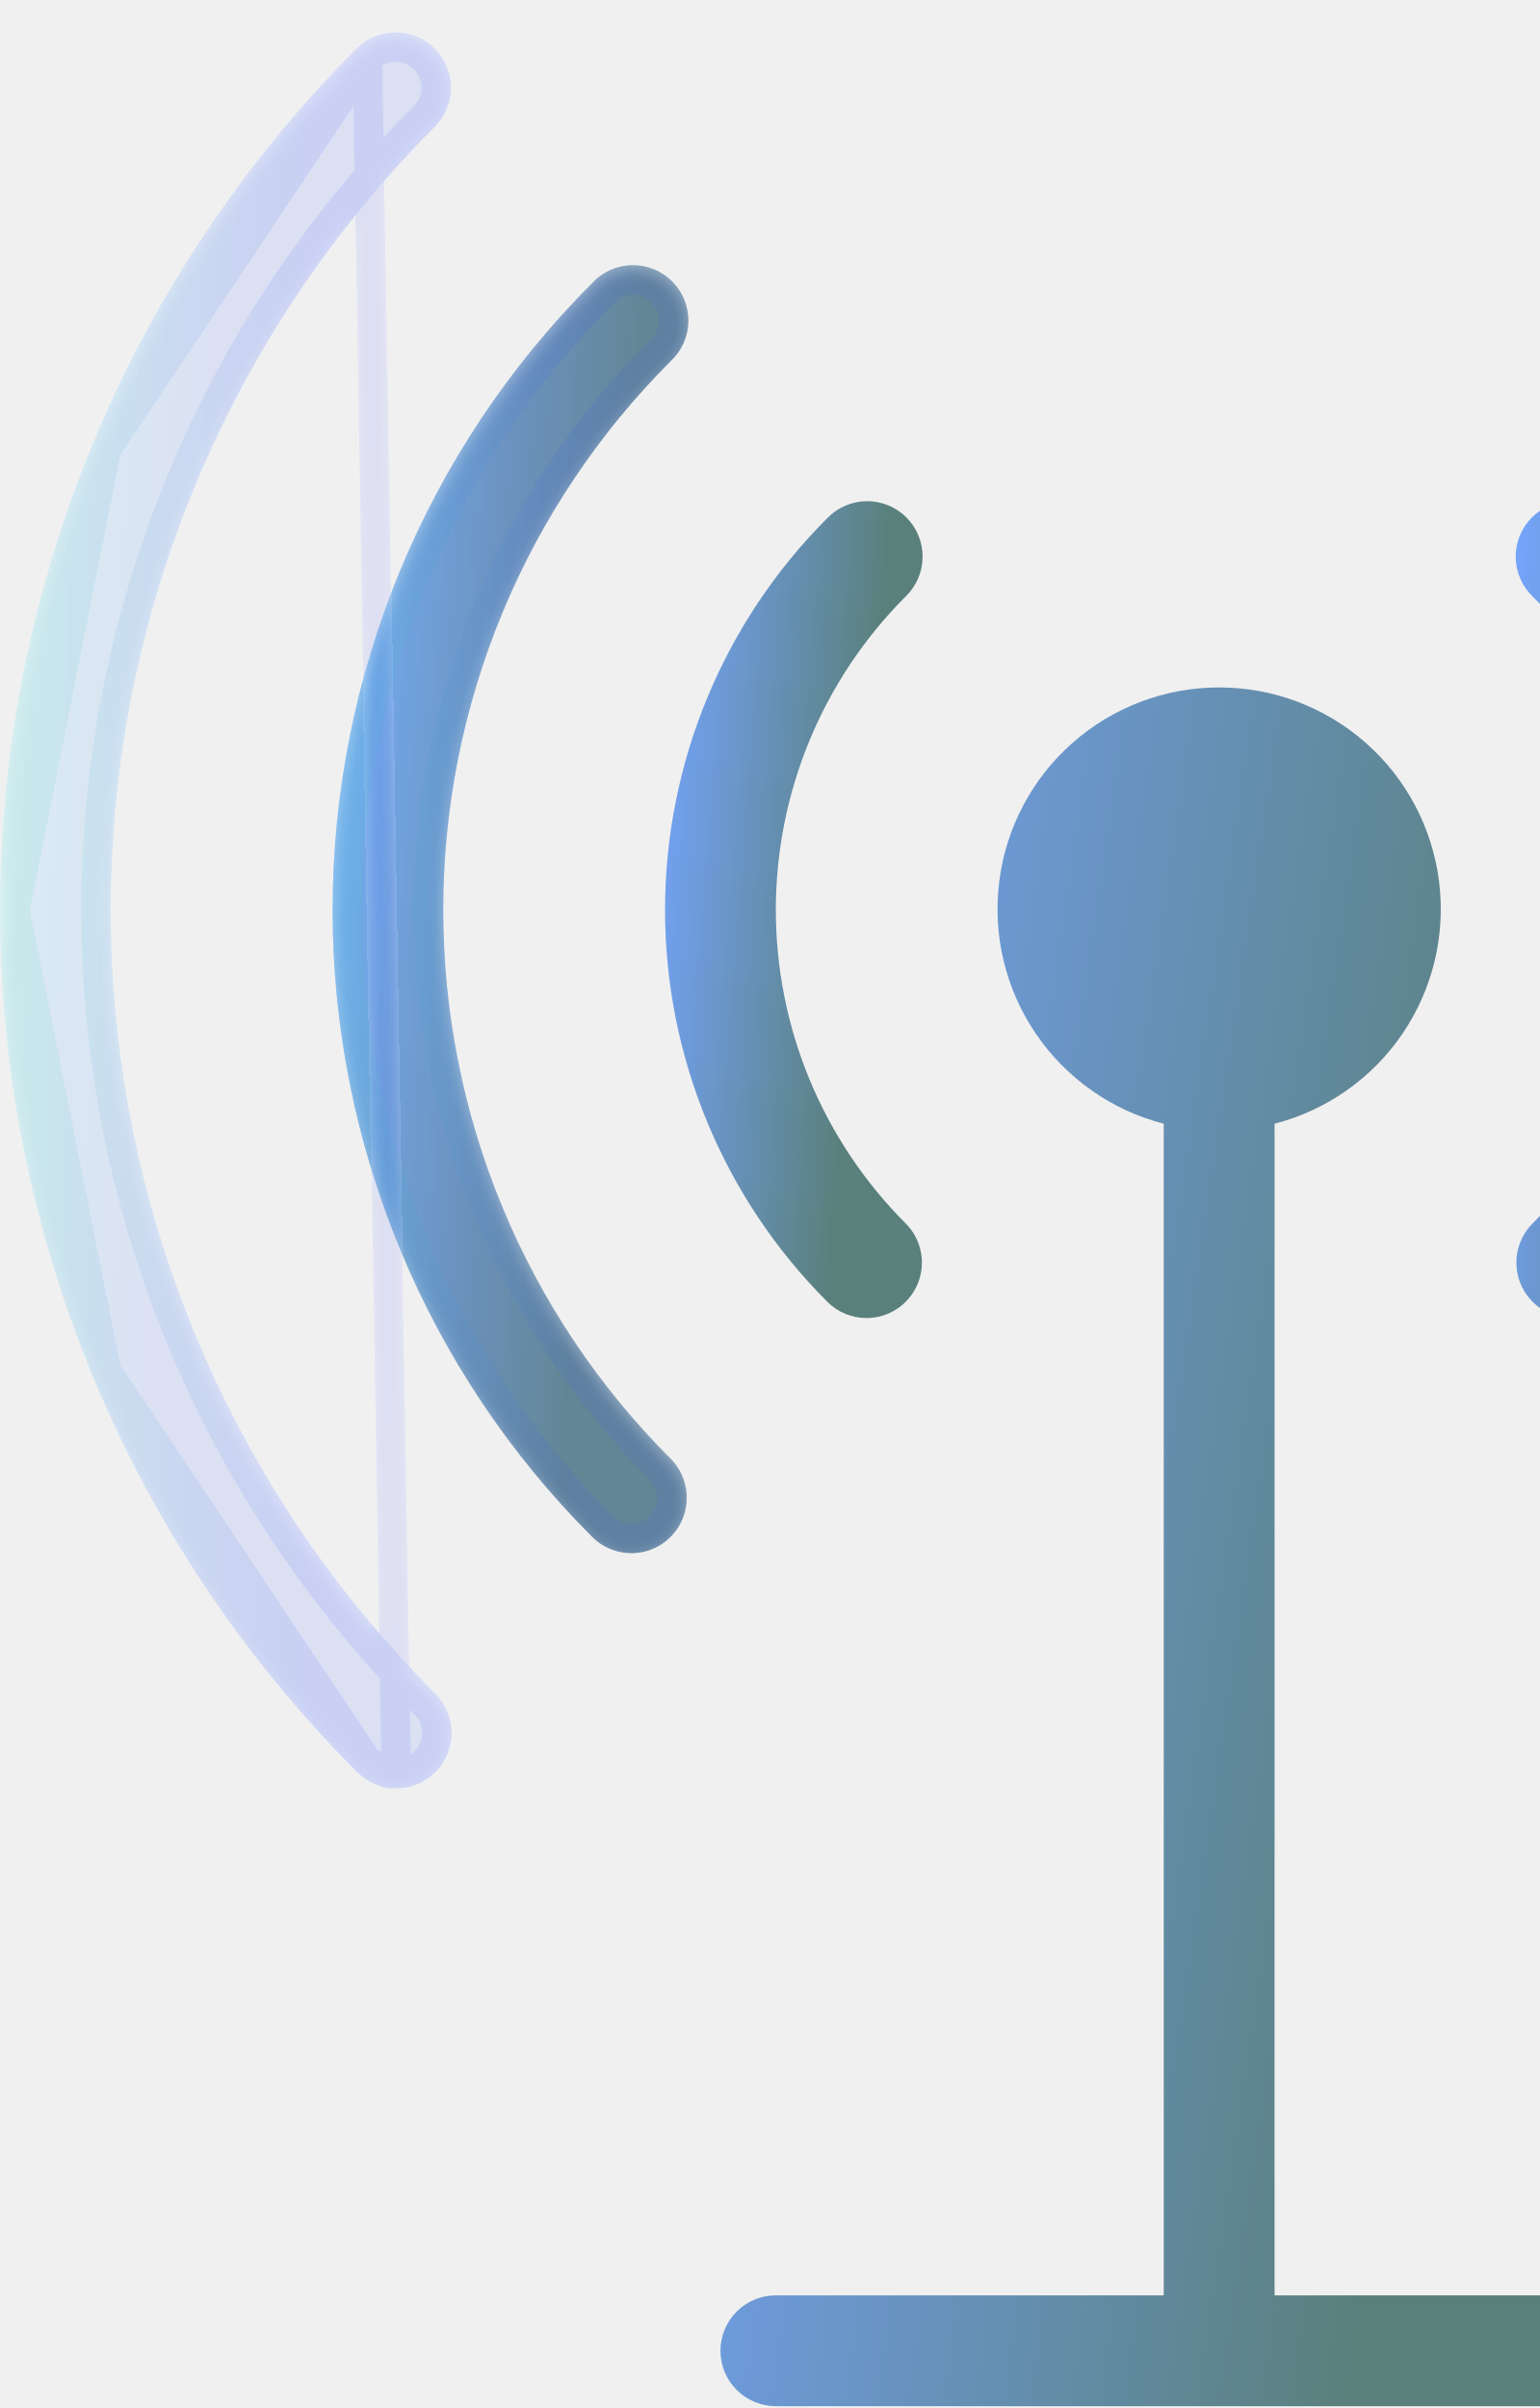
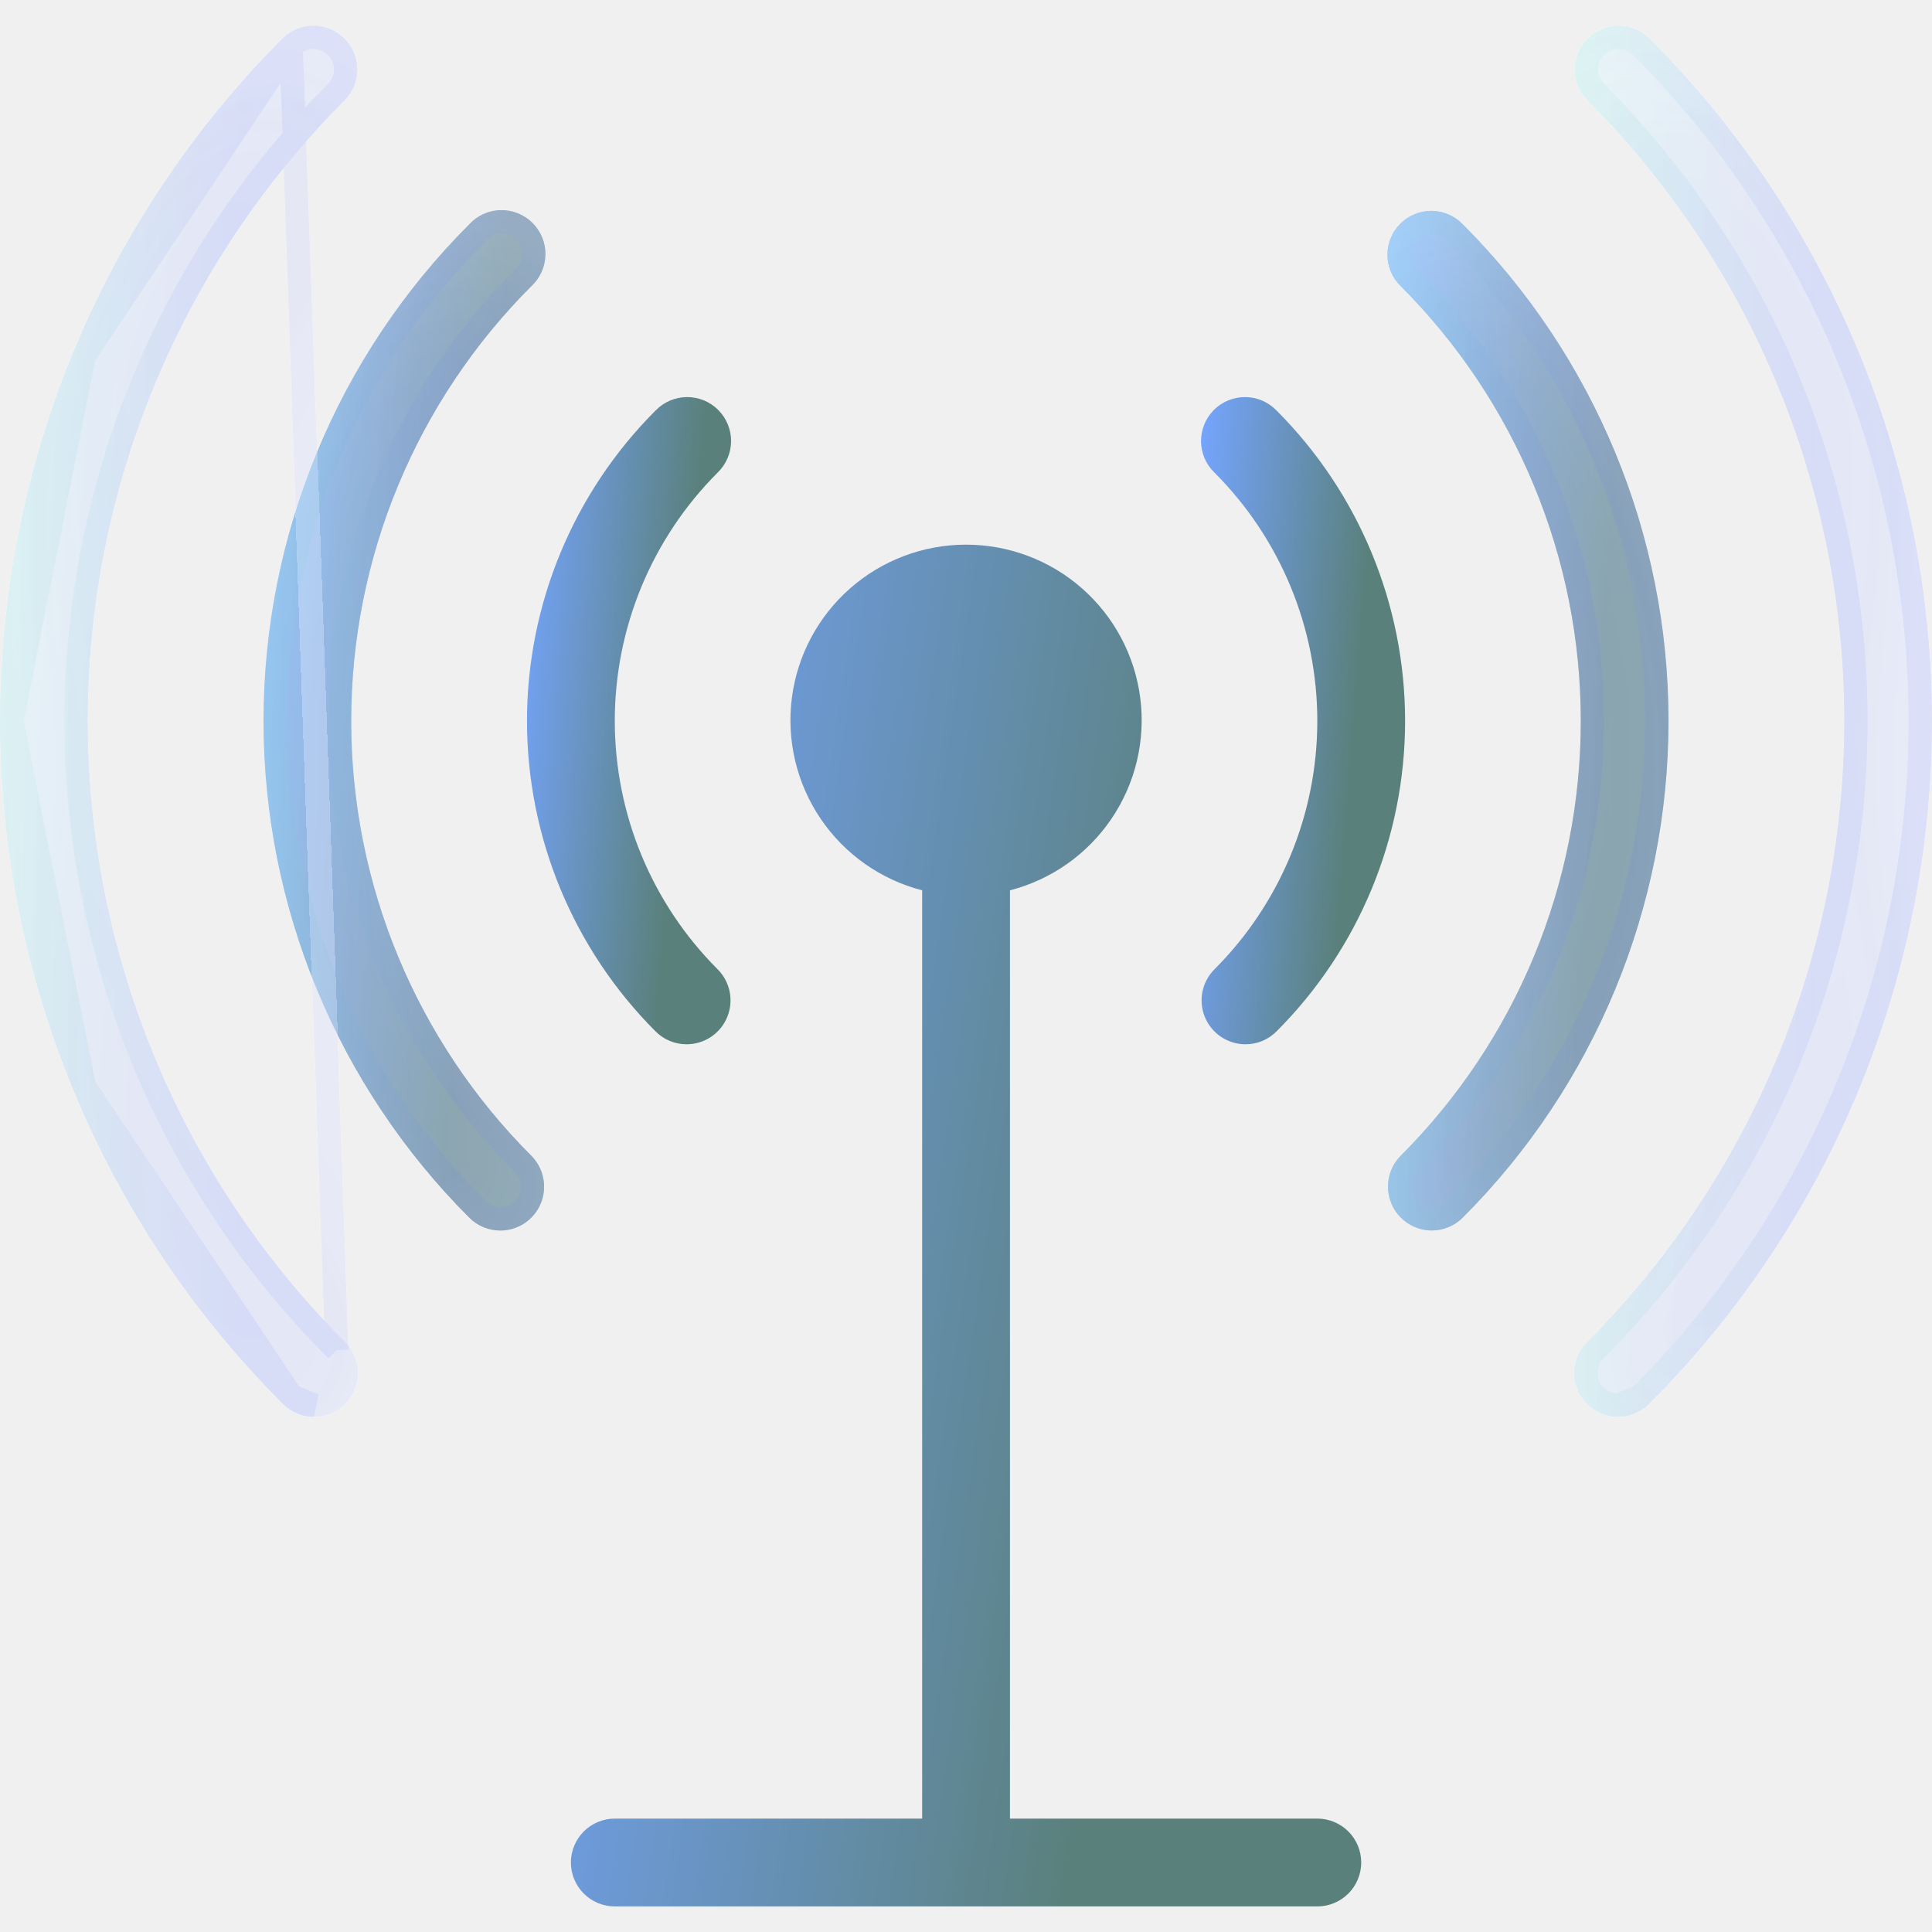
- <svg xmlns="http://www.w3.org/2000/svg" width="202" height="316" viewBox="0 0 202 316" fill="none">
-   <g clip-path="url(#clip0_109_372)">
-     <path d="M82.862 203.817C81.907 203.819 80.961 203.632 80.078 203.267C79.196 202.901 78.394 202.364 77.721 201.686C55.903 179.865 43.646 150.272 43.646 119.415C43.646 88.557 55.903 58.964 77.721 37.143C78.385 36.422 79.188 35.842 80.081 35.439C80.975 35.036 81.941 34.818 82.921 34.797C83.901 34.777 84.876 34.955 85.785 35.321C86.695 35.687 87.521 36.232 88.214 36.926C88.907 37.619 89.453 38.445 89.819 39.355C90.185 40.264 90.363 41.238 90.343 42.219C90.322 43.199 90.104 44.165 89.701 45.058C89.298 45.952 88.718 46.755 87.997 47.419C78.541 56.873 71.041 68.097 65.924 80.45C60.807 92.803 58.173 106.044 58.173 119.415C58.173 132.786 60.807 146.026 65.924 158.379C71.041 170.732 78.541 181.956 87.997 191.41C89.013 192.427 89.706 193.723 89.986 195.133C90.267 196.544 90.123 198.006 89.573 199.335C89.022 200.663 88.09 201.799 86.895 202.598C85.699 203.397 84.293 203.824 82.855 203.824L82.862 203.817Z" fill="url(#paint0_linear_109_372)" />
-     <g filter="url(#filter0_bi_109_372)">
-       <path d="M52.006 234.681C50.078 234.68 48.228 233.914 46.865 232.55C32.007 217.693 20.221 200.056 12.18 180.644C4.139 161.232 0 140.426 0 119.415C0 98.404 4.139 77.598 12.18 58.186C20.221 38.774 32.007 21.137 46.865 6.28C48.236 4.955 50.073 4.222 51.98 4.239C53.887 4.255 55.711 5.02 57.059 6.368C58.408 7.717 59.172 9.541 59.189 11.447C59.206 13.354 58.473 15.191 57.148 16.563C43.64 30.069 32.925 46.104 25.615 63.751C18.304 81.399 14.541 100.313 14.541 119.415C14.541 138.517 18.304 157.431 25.615 175.079C32.925 192.726 43.64 208.761 57.148 222.267C58.165 223.284 58.857 224.58 59.138 225.99C59.418 227.401 59.274 228.863 58.724 230.191C58.173 231.52 57.242 232.656 56.046 233.455C54.85 234.254 53.444 234.681 52.006 234.681Z" fill="url(#paint1_linear_109_372)" fill-opacity="0.2" />
-       <path d="M48.235 231.18L48.235 231.18C49.235 232.181 50.592 232.743 52.006 232.743L48.235 231.18ZM48.235 231.18C33.557 216.503 21.914 199.079 13.97 179.902M48.235 231.18L13.97 179.902M13.97 179.902C6.026 160.726 1.938 140.172 1.938 119.415M13.97 179.902L1.938 119.415M1.938 119.415C1.938 98.658 6.026 78.104 13.97 58.928M1.938 119.415L13.97 58.928M13.97 58.928C21.911 39.757 33.55 22.337 48.222 7.663M13.97 58.928L48.222 7.663M48.222 7.663C49.227 6.698 50.57 6.164 51.963 6.176C53.362 6.188 54.7 6.749 55.689 7.738C56.678 8.728 57.239 10.066 57.252 11.464C57.264 12.858 56.73 14.201 55.765 15.206C42.083 28.889 31.23 45.133 23.825 63.01C16.417 80.892 12.604 100.059 12.604 119.415C12.604 138.771 16.417 157.938 23.825 175.82C31.232 193.703 42.09 209.951 55.778 223.637C56.523 224.383 57.031 225.333 57.237 226.368C57.443 227.403 57.337 228.475 56.934 229.45C56.53 230.425 55.846 231.258 54.969 231.844C54.092 232.43 53.062 232.743 52.007 232.743L48.222 7.663Z" stroke="url(#paint2_linear_109_372)" stroke-opacity="0.1" stroke-width="3.875" />
+ <svg xmlns="http://www.w3.org/2000/svg" width="320" height="320" viewBox="0 0 320 320" fill="none">
+   <g clip-path="url(#clip0_263_314)">
+     <path d="M237.138 203.814C235.702 203.811 234.299 203.383 233.106 202.583C231.913 201.784 230.983 200.649 230.434 199.323C229.885 197.996 229.741 196.536 230.02 195.127C230.3 193.719 230.99 192.424 232.003 191.407C241.459 181.953 248.959 170.729 254.076 158.376C259.193 146.023 261.827 132.783 261.827 119.412C261.827 106.041 259.193 92.801 254.076 80.448C248.959 68.094 241.459 56.87 232.003 47.416C231.309 46.745 230.755 45.943 230.374 45.056C229.992 44.168 229.792 43.214 229.783 42.248C229.775 41.283 229.959 40.325 230.325 39.431C230.69 38.538 231.23 37.726 231.913 37.043C232.596 36.36 233.408 35.82 234.302 35.454C235.195 35.089 236.153 34.905 237.119 34.913C238.084 34.922 239.039 35.122 239.926 35.503C240.813 35.884 241.616 36.438 242.286 37.133C264.104 58.954 276.361 88.547 276.361 119.404C276.361 150.262 264.104 179.855 242.286 201.676C241.613 202.356 240.811 202.895 239.927 203.262C239.043 203.629 238.095 203.817 237.138 203.814Z" fill="url(#paint0_linear_263_314)" />
+     <path d="M82.863 203.817C81.908 203.819 80.961 203.632 80.079 203.266C79.196 202.901 78.395 202.363 77.721 201.686C55.904 179.865 43.647 150.272 43.647 119.414C43.647 88.557 55.904 58.964 77.721 37.143C78.385 36.422 79.188 35.842 80.082 35.439C80.976 35.036 81.942 34.817 82.922 34.797C83.902 34.777 84.876 34.955 85.786 35.321C86.695 35.686 87.521 36.232 88.215 36.925C88.908 37.619 89.454 38.445 89.82 39.355C90.185 40.264 90.363 41.238 90.343 42.218C90.323 43.199 90.105 44.164 89.701 45.058C89.298 45.952 88.719 46.755 87.997 47.419C78.542 56.873 71.042 68.097 65.924 80.45C60.807 92.803 58.173 106.043 58.173 119.414C58.173 132.785 60.807 146.025 65.924 158.379C71.042 170.732 78.542 181.956 87.997 191.41C89.014 192.427 89.706 193.723 89.987 195.133C90.267 196.544 90.123 198.006 89.573 199.334C89.023 200.663 88.091 201.799 86.895 202.598C85.7 203.397 84.294 203.824 82.856 203.824L82.863 203.817Z" fill="url(#paint1_linear_263_314)" />
+     <g filter="url(#filter0_bi_263_314)">
+       <path d="M267.993 234.681C266.555 234.68 265.15 234.254 263.954 233.455C262.758 232.656 261.826 231.52 261.276 230.191C260.726 228.863 260.582 227.401 260.862 225.99C261.143 224.58 261.835 223.284 262.852 222.267C276.36 208.761 287.075 192.726 294.385 175.079C301.696 157.431 305.458 138.517 305.458 119.415C305.458 100.313 301.696 81.398 294.385 63.751C287.075 46.103 276.36 30.069 262.852 16.563C261.527 15.191 260.794 13.354 260.811 11.447C260.827 9.541 261.592 7.717 262.94 6.368C264.289 5.02 266.113 4.255 268.02 4.239C269.926 4.222 271.763 4.955 273.135 6.28C287.993 21.136 299.779 38.774 307.82 58.186C315.861 77.598 320 98.403 320 119.415C320 140.426 315.861 161.232 307.82 180.644C299.779 200.055 287.993 217.693 273.135 232.55C271.771 233.914 269.922 234.68 267.993 234.681Z" fill="url(#paint2_linear_263_314)" fill-opacity="0.2" />
+       <path d="M271.765 231.18L271.765 231.18C286.443 216.503 298.086 199.079 306.03 179.902C313.974 160.725 318.062 140.172 318.062 119.415C318.062 98.658 313.974 78.104 306.03 58.928C298.089 39.756 286.45 22.337 271.778 7.663C270.773 6.698 269.43 6.164 268.036 6.176C266.638 6.188 265.3 6.749 264.311 7.738C263.321 8.727 262.76 10.066 262.748 11.464C262.736 12.858 263.27 14.201 264.235 15.206C277.916 28.889 288.77 45.133 296.175 63.01C303.583 80.892 307.396 100.059 307.396 119.415C307.396 138.771 303.583 157.938 296.175 175.82C288.767 193.703 277.91 209.951 264.222 223.637C263.476 224.383 262.968 225.333 262.763 226.368C262.557 227.403 262.663 228.475 263.066 229.45C263.47 230.424 264.153 231.258 265.031 231.844C265.907 232.43 266.938 232.743 267.993 232.743L271.765 231.18ZM271.765 231.18C270.765 232.18 269.408 232.743 267.994 232.743L271.765 231.18Z" stroke="url(#paint3_linear_263_314)" stroke-opacity="0.1" stroke-width="3.875" />
    </g>
-     <g filter="url(#filter1_bi_109_372)">
-       <path d="M82.865 203.817C81.909 203.819 80.963 203.632 80.08 203.267C79.198 202.901 78.397 202.364 77.723 201.686C55.905 179.865 43.648 150.272 43.648 119.415C43.648 88.557 55.905 58.964 77.723 37.143C78.387 36.422 79.19 35.842 80.084 35.439C80.977 35.036 81.943 34.818 82.923 34.797C83.903 34.777 84.878 34.955 85.787 35.321C86.697 35.687 87.523 36.232 88.216 36.926C88.909 37.619 89.455 38.445 89.821 39.355C90.187 40.264 90.365 41.238 90.345 42.219C90.324 43.199 90.106 44.165 89.703 45.058C89.3 45.952 88.72 46.755 87.999 47.419C78.544 56.873 71.043 68.097 65.926 80.45C60.809 92.803 58.175 106.044 58.175 119.415C58.175 132.786 60.809 146.026 65.926 158.379C71.043 170.732 78.544 181.956 87.999 191.41C89.016 192.427 89.708 193.723 89.989 195.133C90.269 196.544 90.125 198.006 89.575 199.335C89.024 200.663 88.093 201.799 86.897 202.598C85.701 203.397 84.296 203.824 82.857 203.824L82.865 203.817Z" fill="url(#paint3_linear_109_372)" fill-opacity="0.2" />
-       <path d="M85.82 200.987C85.024 201.519 84.101 201.826 83.149 201.879L82.859 201.879C82.16 201.881 81.468 201.744 80.822 201.477C80.176 201.209 79.59 200.816 79.097 200.32L79.093 200.316C57.639 178.859 45.586 149.758 45.586 119.415C45.586 89.071 57.639 59.97 79.093 38.513L79.122 38.485L79.149 38.455C79.636 37.926 80.225 37.501 80.88 37.205C81.536 36.909 82.245 36.749 82.963 36.734C83.683 36.719 84.397 36.85 85.064 37.118C85.732 37.387 86.338 37.787 86.846 38.296C87.355 38.804 87.755 39.41 88.024 40.078C88.292 40.745 88.423 41.459 88.408 42.178C88.393 42.898 88.233 43.606 87.937 44.262C87.641 44.917 87.216 45.506 86.687 45.993L86.657 46.02L86.629 46.049C76.994 55.683 69.351 67.121 64.136 79.709C58.922 92.297 56.238 105.789 56.238 119.415C56.238 133.04 58.922 146.532 64.136 159.12C69.351 171.708 76.994 183.146 86.629 192.78C87.374 193.526 87.882 194.477 88.088 195.511C88.294 196.546 88.188 197.619 87.785 198.593C87.381 199.568 86.697 200.401 85.82 200.987Z" stroke="url(#paint4_linear_109_372)" stroke-opacity="0.1" stroke-width="3.875" />
+     <g filter="url(#filter1_bi_263_314)">
+       <path d="M52.006 234.681C50.078 234.68 48.228 233.914 46.865 232.55C32.007 217.693 20.221 200.055 12.18 180.644C4.139 161.232 0 140.426 0 119.415C0 98.403 4.139 77.598 12.18 58.186C20.221 38.774 32.007 21.136 46.865 6.28C48.236 4.955 50.073 4.222 51.98 4.239C53.887 4.255 55.711 5.02 57.059 6.368C58.408 7.717 59.172 9.541 59.189 11.447C59.206 13.354 58.473 15.191 57.148 16.563C43.64 30.069 32.925 46.103 25.615 63.751C18.304 81.398 14.541 100.313 14.541 119.415C14.541 138.517 18.304 157.431 25.615 175.079C32.925 192.726 43.64 208.761 57.148 222.267C58.165 223.284 58.857 224.58 59.138 225.99C59.418 227.401 59.274 228.863 58.724 230.191C58.173 231.52 57.242 232.656 56.046 233.455C54.85 234.254 53.444 234.68 52.006 234.681Z" fill="url(#paint4_linear_263_314)" fill-opacity="0.2" />
+       <path d="M48.235 231.18L48.235 231.18C49.235 232.18 50.592 232.743 52.006 232.743L48.235 231.18ZM48.235 231.18C33.557 216.503 21.914 199.079 13.97 179.902M48.235 231.18L13.97 179.902M13.97 179.902C6.026 160.725 1.938 140.172 1.938 119.415M13.97 179.902L1.938 119.415M1.938 119.415C1.938 98.658 6.026 78.104 13.97 58.928M1.938 119.415L13.97 58.928M13.97 58.928C21.911 39.756 33.55 22.337 48.222 7.663M13.97 58.928L48.222 7.663M48.222 7.663C49.227 6.698 50.57 6.164 51.963 6.176C53.362 6.188 54.7 6.749 55.689 7.738C56.678 8.727 57.239 10.066 57.252 11.464C57.264 12.858 56.73 14.201 55.765 15.206C42.083 28.889 31.23 45.133 23.825 63.01C16.417 80.892 12.604 100.059 12.604 119.415C12.604 138.771 16.417 157.938 23.825 175.82C31.232 193.703 42.09 209.951 55.778 223.637M48.222 7.663L55.778 223.637M55.778 223.637C55.778 223.637 55.778 223.637 55.778 223.637C55.778 223.637 55.778 223.637 55.778 223.637Z" stroke="url(#paint5_linear_263_314)" stroke-opacity="0.1" stroke-width="3.875" />
    </g>
-     <path d="M218.183 301.217H167.277V147.466C174.132 145.696 180.107 141.486 184.081 135.626C188.054 129.767 189.754 122.659 188.862 115.635C187.97 108.611 184.547 102.154 179.235 97.474C173.922 92.793 167.085 90.211 160.005 90.211C152.925 90.211 146.088 92.793 140.775 97.474C135.463 102.154 132.04 108.611 131.148 115.635C130.255 122.659 131.956 129.767 135.929 135.626C139.903 141.486 145.877 145.696 152.733 147.466V301.217H101.826C99.898 301.217 98.048 301.983 96.684 303.347C95.32 304.711 94.554 306.56 94.554 308.489C94.554 310.418 95.32 312.268 96.684 313.631C98.048 314.995 99.898 315.761 101.826 315.761H218.183C220.112 315.761 221.962 314.995 223.326 313.631C224.689 312.268 225.456 310.418 225.456 308.489C225.456 306.56 224.689 304.711 223.326 303.347C221.962 301.983 220.112 301.217 218.183 301.217Z" fill="url(#paint5_linear_109_372)" />
-     <path d="M113.723 172.965C112.768 172.967 111.821 172.781 110.939 172.415C110.056 172.049 109.255 171.512 108.582 170.834C94.944 157.196 87.282 138.699 87.282 119.412C87.282 100.125 94.944 81.627 108.582 67.989C109.252 67.295 110.055 66.741 110.942 66.36C111.829 65.978 112.784 65.778 113.749 65.769C114.715 65.761 115.672 65.945 116.566 66.311C117.46 66.676 118.272 67.216 118.955 67.899C119.638 68.582 120.178 69.394 120.543 70.288C120.909 71.181 121.093 72.139 121.084 73.105C121.076 74.07 120.875 75.025 120.494 75.912C120.113 76.799 119.559 77.602 118.865 78.272C113.462 83.675 109.176 90.088 106.252 97.147C103.328 104.206 101.823 111.771 101.823 119.412C101.823 127.052 103.328 134.618 106.252 141.676C109.176 148.735 113.462 155.149 118.865 160.551C119.881 161.568 120.574 162.864 120.854 164.274C121.135 165.685 120.991 167.147 120.44 168.475C119.89 169.804 118.958 170.94 117.763 171.739C116.567 172.538 115.161 172.965 113.723 172.965Z" fill="url(#paint6_linear_109_372)" />
-     <path d="M206.285 172.965C204.846 172.965 203.441 172.538 202.245 171.739C201.049 170.94 200.118 169.804 199.567 168.475C199.017 167.147 198.873 165.685 199.153 164.274C199.434 162.864 200.126 161.568 201.143 160.551C206.546 155.149 210.831 148.735 213.755 141.676C216.679 134.618 218.184 127.052 218.184 119.412C218.184 111.771 216.679 104.206 213.755 97.147C210.831 90.088 206.546 83.675 201.143 78.272C200.448 77.602 199.894 76.799 199.513 75.912C199.132 75.025 198.932 74.07 198.923 73.105C198.915 72.139 199.099 71.181 199.464 70.288C199.83 69.394 200.37 68.582 201.053 67.899C201.736 67.216 202.548 66.676 203.441 66.311C204.335 65.945 205.293 65.761 206.258 65.769C207.224 65.778 208.178 65.978 209.065 66.36C209.953 66.741 210.755 67.295 211.426 67.989C225.064 81.627 232.726 100.125 232.726 119.412C232.726 138.699 225.064 157.196 211.426 170.834C210.753 171.512 209.951 172.049 209.069 172.415C208.186 172.781 207.24 172.967 206.285 172.965Z" fill="url(#paint7_linear_109_372)" />
+     <g filter="url(#filter2_bi_263_314)">
+       <path d="M237.13 203.818C235.694 203.815 234.291 203.386 233.098 202.587C231.905 201.788 230.975 200.653 230.426 199.326C229.877 197.999 229.733 196.54 230.012 195.131C230.292 193.723 230.982 192.428 231.996 191.411C241.451 181.957 248.951 170.733 254.068 158.38C259.186 146.027 261.819 132.786 261.819 119.415C261.819 106.044 259.186 92.804 254.068 80.451C248.951 68.098 241.451 56.874 231.996 47.42C231.301 46.749 230.747 45.946 230.366 45.059C229.985 44.172 229.784 43.218 229.776 42.252C229.767 41.286 229.951 40.329 230.317 39.435C230.683 38.541 231.223 37.729 231.905 37.047C232.588 36.364 233.4 35.824 234.294 35.458C235.188 35.092 236.145 34.908 237.111 34.917C238.076 34.925 239.031 35.126 239.918 35.507C240.805 35.888 241.608 36.442 242.279 37.137C264.097 58.957 276.354 88.551 276.354 119.408C276.354 150.265 264.097 179.859 242.279 201.68C241.605 202.359 240.803 202.899 239.919 203.266C239.035 203.633 238.087 203.82 237.13 203.818Z" fill="url(#paint6_linear_263_314)" fill-opacity="0.2" />
+       <path d="M237.135 201.88H237.134C236.081 201.878 235.052 201.564 234.176 200.977C233.301 200.391 232.619 199.559 232.216 198.585C231.814 197.612 231.708 196.541 231.913 195.508C232.118 194.475 232.623 193.527 233.366 192.781C243.001 183.147 250.644 171.709 255.858 159.121C261.073 146.533 263.757 133.041 263.757 119.415C263.757 105.79 261.073 92.298 255.858 79.71C250.644 67.121 243.001 55.684 233.365 46.05L233.354 46.038L233.342 46.026C232.832 45.534 232.426 44.945 232.146 44.294C231.866 43.644 231.719 42.944 231.713 42.235C231.707 41.527 231.842 40.824 232.11 40.169C232.378 39.513 232.775 38.917 233.275 38.416C233.776 37.916 234.372 37.52 235.028 37.251C235.683 36.983 236.386 36.848 237.094 36.854C237.802 36.86 238.502 37.008 239.153 37.287C239.804 37.567 240.393 37.973 240.885 38.483L240.897 38.495L240.908 38.507C262.363 59.964 274.416 89.065 274.416 119.408C274.416 149.752 262.363 178.852 240.908 200.31L240.902 200.316C240.409 200.813 239.823 201.208 239.176 201.476C238.529 201.745 237.835 201.882 237.135 201.88Z" stroke="url(#paint7_linear_263_314)" stroke-opacity="0.1" stroke-width="3.875" />
+     </g>
+     <g filter="url(#filter3_bi_263_314)">
+       <path d="M82.871 203.817C81.915 203.819 80.969 203.632 80.087 203.266C79.204 202.901 78.403 202.363 77.729 201.686C55.911 179.865 43.654 150.272 43.654 119.414C43.654 88.557 55.911 58.964 77.729 37.143C78.393 36.422 79.196 35.842 80.09 35.439C80.983 35.036 81.949 34.817 82.93 34.797C83.91 34.777 84.884 34.955 85.793 35.321C86.703 35.686 87.529 36.232 88.222 36.925C88.916 37.619 89.462 38.445 89.827 39.355C90.193 40.264 90.371 41.238 90.351 42.218C90.331 43.199 90.112 44.164 89.709 45.058C89.306 45.952 88.726 46.755 88.005 47.419C78.55 56.873 71.049 68.097 65.932 80.45C60.815 92.803 58.181 106.043 58.181 119.414C58.181 132.785 60.815 146.025 65.932 158.379C71.049 170.732 78.55 181.956 88.005 191.41C89.022 192.427 89.714 193.723 89.995 195.133C90.275 196.544 90.131 198.006 89.581 199.334C89.031 200.663 88.099 201.799 86.903 202.598C85.707 203.397 84.302 203.824 82.864 203.824L82.871 203.817Z" fill="url(#paint8_linear_263_314)" fill-opacity="0.2" />
+       <path d="M85.826 200.987C85.03 201.519 84.107 201.826 83.155 201.878L82.865 201.879C82.166 201.881 81.474 201.744 80.828 201.477C80.183 201.209 79.596 200.816 79.103 200.32L79.099 200.316C57.645 178.859 45.592 149.758 45.592 119.414C45.592 89.071 57.645 59.97 79.099 38.513L79.128 38.484L79.155 38.455C79.642 37.926 80.231 37.501 80.886 37.205C81.542 36.909 82.251 36.749 82.97 36.734C83.689 36.719 84.403 36.85 85.07 37.118C85.738 37.386 86.344 37.787 86.852 38.295C87.361 38.804 87.761 39.41 88.03 40.077C88.298 40.745 88.429 41.459 88.414 42.178C88.399 42.897 88.239 43.606 87.943 44.261C87.647 44.917 87.222 45.506 86.693 45.993L86.663 46.02L86.635 46.048C77 55.683 69.357 67.12 64.142 79.709C58.928 92.297 56.244 105.789 56.244 119.414C56.244 133.04 58.928 146.532 64.142 159.12C69.357 171.708 77 183.146 86.635 192.78C87.381 193.526 87.888 194.476 88.094 195.511C88.3 196.546 88.194 197.618 87.791 198.593C87.387 199.568 86.703 200.401 85.826 200.987Z" stroke="url(#paint9_linear_263_314)" stroke-opacity="0.1" stroke-width="3.875" />
+     </g>
+     <path d="M218.188 301.217H167.282V147.466C174.137 145.696 180.112 141.486 184.085 135.626C188.059 129.766 189.759 122.658 188.867 115.635C187.975 108.611 184.552 102.154 179.239 97.474C173.927 92.793 167.09 90.211 160.01 90.211C152.93 90.211 146.093 92.793 140.78 97.474C135.468 102.154 132.045 108.611 131.152 115.635C130.26 122.658 131.96 129.766 135.934 135.626C139.908 141.486 145.882 145.696 152.737 147.466V301.217H101.831C99.903 301.217 98.053 301.983 96.689 303.347C95.325 304.71 94.559 306.56 94.559 308.489C94.559 310.418 95.325 312.267 96.689 313.631C98.053 314.995 99.903 315.761 101.831 315.761H218.188C220.117 315.761 221.967 314.995 223.33 313.631C224.694 312.267 225.46 310.418 225.46 308.489C225.46 306.56 224.694 304.71 223.33 303.347C221.967 301.983 220.117 301.217 218.188 301.217Z" fill="url(#paint10_linear_263_314)" />
+     <path d="M113.727 172.965C112.772 172.967 111.826 172.78 110.943 172.415C110.06 172.049 109.259 171.512 108.586 170.834C94.948 157.196 87.286 138.699 87.286 119.412C87.286 100.125 94.948 81.627 108.586 67.989C109.257 67.295 110.059 66.741 110.946 66.359C111.834 65.978 112.788 65.778 113.753 65.769C114.719 65.761 115.677 65.945 116.57 66.311C117.464 66.676 118.276 67.216 118.959 67.899C119.642 68.582 120.182 69.394 120.547 70.288C120.913 71.181 121.097 72.139 121.089 73.105C121.08 74.07 120.88 75.024 120.498 75.912C120.117 76.799 119.563 77.601 118.869 78.272C113.466 83.675 109.18 90.088 106.256 97.147C103.333 104.206 101.828 111.771 101.828 119.412C101.828 127.052 103.333 134.617 106.256 141.676C109.18 148.735 113.466 155.149 118.869 160.551C119.885 161.568 120.578 162.864 120.858 164.274C121.139 165.685 120.995 167.147 120.444 168.475C119.894 169.804 118.962 170.94 117.767 171.739C116.571 172.538 115.165 172.964 113.727 172.965Z" fill="url(#paint11_linear_263_314)" />
+     <path d="M206.288 172.965C204.85 172.964 203.445 172.538 202.249 171.739C201.053 170.94 200.121 169.804 199.571 168.475C199.021 167.147 198.877 165.685 199.157 164.274C199.438 162.864 200.13 161.568 201.147 160.551C206.55 155.149 210.835 148.735 213.759 141.676C216.683 134.617 218.188 127.052 218.188 119.412C218.188 111.771 216.683 104.206 213.759 97.147C210.835 90.088 206.55 83.675 201.147 78.272C200.452 77.601 199.898 76.799 199.517 75.912C199.136 75.024 198.935 74.07 198.927 73.105C198.919 72.139 199.103 71.181 199.468 70.288C199.834 69.394 200.374 68.582 201.057 67.899C201.74 67.216 202.552 66.676 203.445 66.311C204.339 65.945 205.297 65.761 206.262 65.769C207.228 65.778 208.182 65.978 209.069 66.359C209.957 66.741 210.759 67.295 211.43 67.989C225.068 81.627 232.729 100.125 232.729 119.412C232.729 138.699 225.068 157.196 211.43 170.834C210.756 171.512 209.955 172.049 209.073 172.415C208.19 172.78 207.244 172.967 206.288 172.965Z" fill="url(#paint12_linear_263_314)" />
  </g>
  <defs>
-     <filter id="filter0_bi_109_372" x="-3" y="1.238" width="65.277" height="236.443" filterUnits="userSpaceOnUse" color-interpolation-filters="sRGB">
+     <filter id="filter0_bi_263_314" x="214.223" y="-42.262" width="152.277" height="323.442" filterUnits="userSpaceOnUse" color-interpolation-filters="sRGB">
      <feFlood flood-opacity="0" result="BackgroundImageFix" />
-       <feGaussianBlur in="BackgroundImageFix" stdDeviation="1.5" />
-       <feComposite in2="SourceAlpha" operator="in" result="effect1_backgroundBlur_109_372" />
-       <feBlend mode="normal" in="SourceGraphic" in2="effect1_backgroundBlur_109_372" result="shape" />
+       <feGaussianBlur in="BackgroundImageFix" stdDeviation="23.25" />
+       <feComposite in2="SourceAlpha" operator="in" result="effect1_backgroundBlur_263_314" />
+       <feBlend mode="normal" in="SourceGraphic" in2="effect1_backgroundBlur_263_314" result="shape" />
      <feColorMatrix in="SourceAlpha" type="matrix" values="0 0 0 0 0 0 0 0 0 0 0 0 0 0 0 0 0 0 127 0" result="hardAlpha" />
-       <feOffset dy="0.5" />
-       <feGaussianBlur stdDeviation="1" />
+       <feOffset dy="7.75" />
+       <feGaussianBlur stdDeviation="15.5" />
      <feComposite in2="hardAlpha" operator="arithmetic" k2="-1" k3="1" />
      <feColorMatrix type="matrix" values="0 0 0 0 1 0 0 0 0 1 0 0 0 0 1 0 0 0 0.4 0" />
-       <feBlend mode="normal" in2="shape" result="effect2_innerShadow_109_372" />
+       <feBlend mode="normal" in2="shape" result="effect2_innerShadow_263_314" />
    </filter>
-     <filter id="filter1_bi_109_372" x="40.648" y="31.796" width="52.698" height="175.029" filterUnits="userSpaceOnUse" color-interpolation-filters="sRGB">
+     <filter id="filter1_bi_263_314" x="-46.5" y="-42.262" width="152.277" height="323.442" filterUnits="userSpaceOnUse" color-interpolation-filters="sRGB">
      <feFlood flood-opacity="0" result="BackgroundImageFix" />
-       <feGaussianBlur in="BackgroundImageFix" stdDeviation="1.5" />
-       <feComposite in2="SourceAlpha" operator="in" result="effect1_backgroundBlur_109_372" />
-       <feBlend mode="normal" in="SourceGraphic" in2="effect1_backgroundBlur_109_372" result="shape" />
+       <feGaussianBlur in="BackgroundImageFix" stdDeviation="23.25" />
+       <feComposite in2="SourceAlpha" operator="in" result="effect1_backgroundBlur_263_314" />
+       <feBlend mode="normal" in="SourceGraphic" in2="effect1_backgroundBlur_263_314" result="shape" />
      <feColorMatrix in="SourceAlpha" type="matrix" values="0 0 0 0 0 0 0 0 0 0 0 0 0 0 0 0 0 0 127 0" result="hardAlpha" />
-       <feOffset dy="0.5" />
-       <feGaussianBlur stdDeviation="1" />
+       <feOffset dy="7.75" />
+       <feGaussianBlur stdDeviation="15.5" />
      <feComposite in2="hardAlpha" operator="arithmetic" k2="-1" k3="1" />
      <feColorMatrix type="matrix" values="0 0 0 0 1 0 0 0 0 1 0 0 0 0 1 0 0 0 0.4 0" />
-       <feBlend mode="normal" in2="shape" result="effect2_innerShadow_109_372" />
+       <feBlend mode="normal" in2="shape" result="effect2_innerShadow_263_314" />
    </filter>
-     <linearGradient id="paint0_linear_109_372" x1="43.646" y1="34.796" x2="101.915" y2="38.883" gradientUnits="userSpaceOnUse">
+     <filter id="filter2_bi_263_314" x="183.275" y="-11.584" width="139.578" height="261.901" filterUnits="userSpaceOnUse" color-interpolation-filters="sRGB">
+       <feFlood flood-opacity="0" result="BackgroundImageFix" />
+       <feGaussianBlur in="BackgroundImageFix" stdDeviation="23.25" />
+       <feComposite in2="SourceAlpha" operator="in" result="effect1_backgroundBlur_263_314" />
+       <feBlend mode="normal" in="SourceGraphic" in2="effect1_backgroundBlur_263_314" result="shape" />
+       <feColorMatrix in="SourceAlpha" type="matrix" values="0 0 0 0 0 0 0 0 0 0 0 0 0 0 0 0 0 0 127 0" result="hardAlpha" />
+       <feOffset dy="7.75" />
+       <feGaussianBlur stdDeviation="15.5" />
+       <feComposite in2="hardAlpha" operator="arithmetic" k2="-1" k3="1" />
+       <feColorMatrix type="matrix" values="0 0 0 0 1 0 0 0 0 1 0 0 0 0 1 0 0 0 0.4 0" />
+       <feBlend mode="normal" in2="shape" result="effect2_innerShadow_263_314" />
+     </filter>
+     <filter id="filter3_bi_263_314" x="-2.846" y="-11.705" width="139.698" height="262.029" filterUnits="userSpaceOnUse" color-interpolation-filters="sRGB">
+       <feFlood flood-opacity="0" result="BackgroundImageFix" />
+       <feGaussianBlur in="BackgroundImageFix" stdDeviation="23.25" />
+       <feComposite in2="SourceAlpha" operator="in" result="effect1_backgroundBlur_263_314" />
+       <feBlend mode="normal" in="SourceGraphic" in2="effect1_backgroundBlur_263_314" result="shape" />
+       <feColorMatrix in="SourceAlpha" type="matrix" values="0 0 0 0 0 0 0 0 0 0 0 0 0 0 0 0 0 0 127 0" result="hardAlpha" />
+       <feOffset dy="7.75" />
+       <feGaussianBlur stdDeviation="15.5" />
+       <feComposite in2="hardAlpha" operator="arithmetic" k2="-1" k3="1" />
+       <feColorMatrix type="matrix" values="0 0 0 0 1 0 0 0 0 1 0 0 0 0 1 0 0 0 0.4 0" />
+       <feBlend mode="normal" in2="shape" result="effect2_innerShadow_263_314" />
+     </filter>
+     <linearGradient id="paint0_linear_263_314" x1="229.783" y1="34.913" x2="287.903" y2="38.983" gradientUnits="userSpaceOnUse">
      <stop stop-color="#75A5FF" />
      <stop offset="0.703" stop-color="#5A807C" />
    </linearGradient>
-     <linearGradient id="paint1_linear_109_372" x1="0" y1="4.238" x2="74.013" y2="9.073" gradientUnits="userSpaceOnUse">
+     <linearGradient id="paint1_linear_263_314" x1="43.647" y1="34.795" x2="101.915" y2="38.883" gradientUnits="userSpaceOnUse">
+       <stop stop-color="#75A5FF" />
+       <stop offset="0.703" stop-color="#5A807C" />
+     </linearGradient>
+     <linearGradient id="paint2_linear_263_314" x1="260.723" y1="4.238" x2="334.736" y2="9.073" gradientUnits="userSpaceOnUse">
      <stop stop-color="#83E9FF" />
      <stop offset="0.453" stop-color="#85A0FF" />
    </linearGradient>
-     <linearGradient id="paint2_linear_109_372" x1="1.852" y1="14.713" x2="59.277" y2="14.713" gradientUnits="userSpaceOnUse">
+     <linearGradient id="paint3_linear_263_314" x1="262.575" y1="14.713" x2="320" y2="14.713" gradientUnits="userSpaceOnUse">
      <stop stop-color="#3CDEB6" />
      <stop offset="0.656" stop-color="#364AFF" />
    </linearGradient>
-     <linearGradient id="paint3_linear_109_372" x1="43.648" y1="34.796" x2="101.917" y2="38.883" gradientUnits="userSpaceOnUse">
+     <linearGradient id="paint4_linear_263_314" x1="0" y1="4.238" x2="74.013" y2="9.073" gradientUnits="userSpaceOnUse">
      <stop stop-color="#83E9FF" />
      <stop offset="0.453" stop-color="#85A0FF" />
    </linearGradient>
-     <linearGradient id="paint4_linear_109_372" x1="45.108" y1="42.479" x2="90.346" y2="42.479" gradientUnits="userSpaceOnUse">
+     <linearGradient id="paint5_linear_263_314" x1="1.852" y1="14.713" x2="59.277" y2="14.713" gradientUnits="userSpaceOnUse">
      <stop stop-color="#3CDEB6" />
      <stop offset="0.656" stop-color="#364AFF" />
    </linearGradient>
-     <linearGradient id="paint5_linear_109_372" x1="94.554" y1="90.211" x2="255.205" y2="113.886" gradientUnits="userSpaceOnUse">
+     <linearGradient id="paint6_linear_263_314" x1="229.775" y1="34.916" x2="287.896" y2="38.986" gradientUnits="userSpaceOnUse">
+       <stop stop-color="#83E9FF" />
+       <stop offset="0.453" stop-color="#85A0FF" />
+     </linearGradient>
+     <linearGradient id="paint7_linear_263_314" x1="231.231" y1="42.594" x2="276.354" y2="42.594" gradientUnits="userSpaceOnUse">
+       <stop stop-color="#3CDEB6" />
+       <stop offset="0.656" stop-color="#364AFF" />
+     </linearGradient>
+     <linearGradient id="paint8_linear_263_314" x1="43.654" y1="34.795" x2="101.923" y2="38.883" gradientUnits="userSpaceOnUse">
+       <stop stop-color="#83E9FF" />
+       <stop offset="0.453" stop-color="#85A0FF" />
+     </linearGradient>
+     <linearGradient id="paint9_linear_263_314" x1="45.114" y1="42.478" x2="90.352" y2="42.478" gradientUnits="userSpaceOnUse">
+       <stop stop-color="#3CDEB6" />
+       <stop offset="0.656" stop-color="#364AFF" />
+     </linearGradient>
+     <linearGradient id="paint10_linear_263_314" x1="94.559" y1="90.211" x2="255.21" y2="113.885" gradientUnits="userSpaceOnUse">
      <stop stop-color="#75A5FF" />
      <stop offset="0.703" stop-color="#5A807C" />
    </linearGradient>
-     <linearGradient id="paint6_linear_109_372" x1="87.282" y1="65.769" x2="129.398" y2="69.141" gradientUnits="userSpaceOnUse">
+     <linearGradient id="paint11_linear_263_314" x1="87.286" y1="65.769" x2="129.402" y2="69.141" gradientUnits="userSpaceOnUse">
      <stop stop-color="#75A5FF" />
      <stop offset="0.703" stop-color="#5A807C" />
    </linearGradient>
-     <linearGradient id="paint7_linear_109_372" x1="198.923" y1="65.769" x2="241.039" y2="69.141" gradientUnits="userSpaceOnUse">
+     <linearGradient id="paint12_linear_263_314" x1="198.927" y1="65.769" x2="241.043" y2="69.141" gradientUnits="userSpaceOnUse">
      <stop stop-color="#75A5FF" />
      <stop offset="0.703" stop-color="#5A807C" />
    </linearGradient>
-     <clipPath id="clip0_109_372">
+     <clipPath id="clip0_263_314">
      <rect width="320" height="320" fill="white" />
    </clipPath>
  </defs>
</svg>
